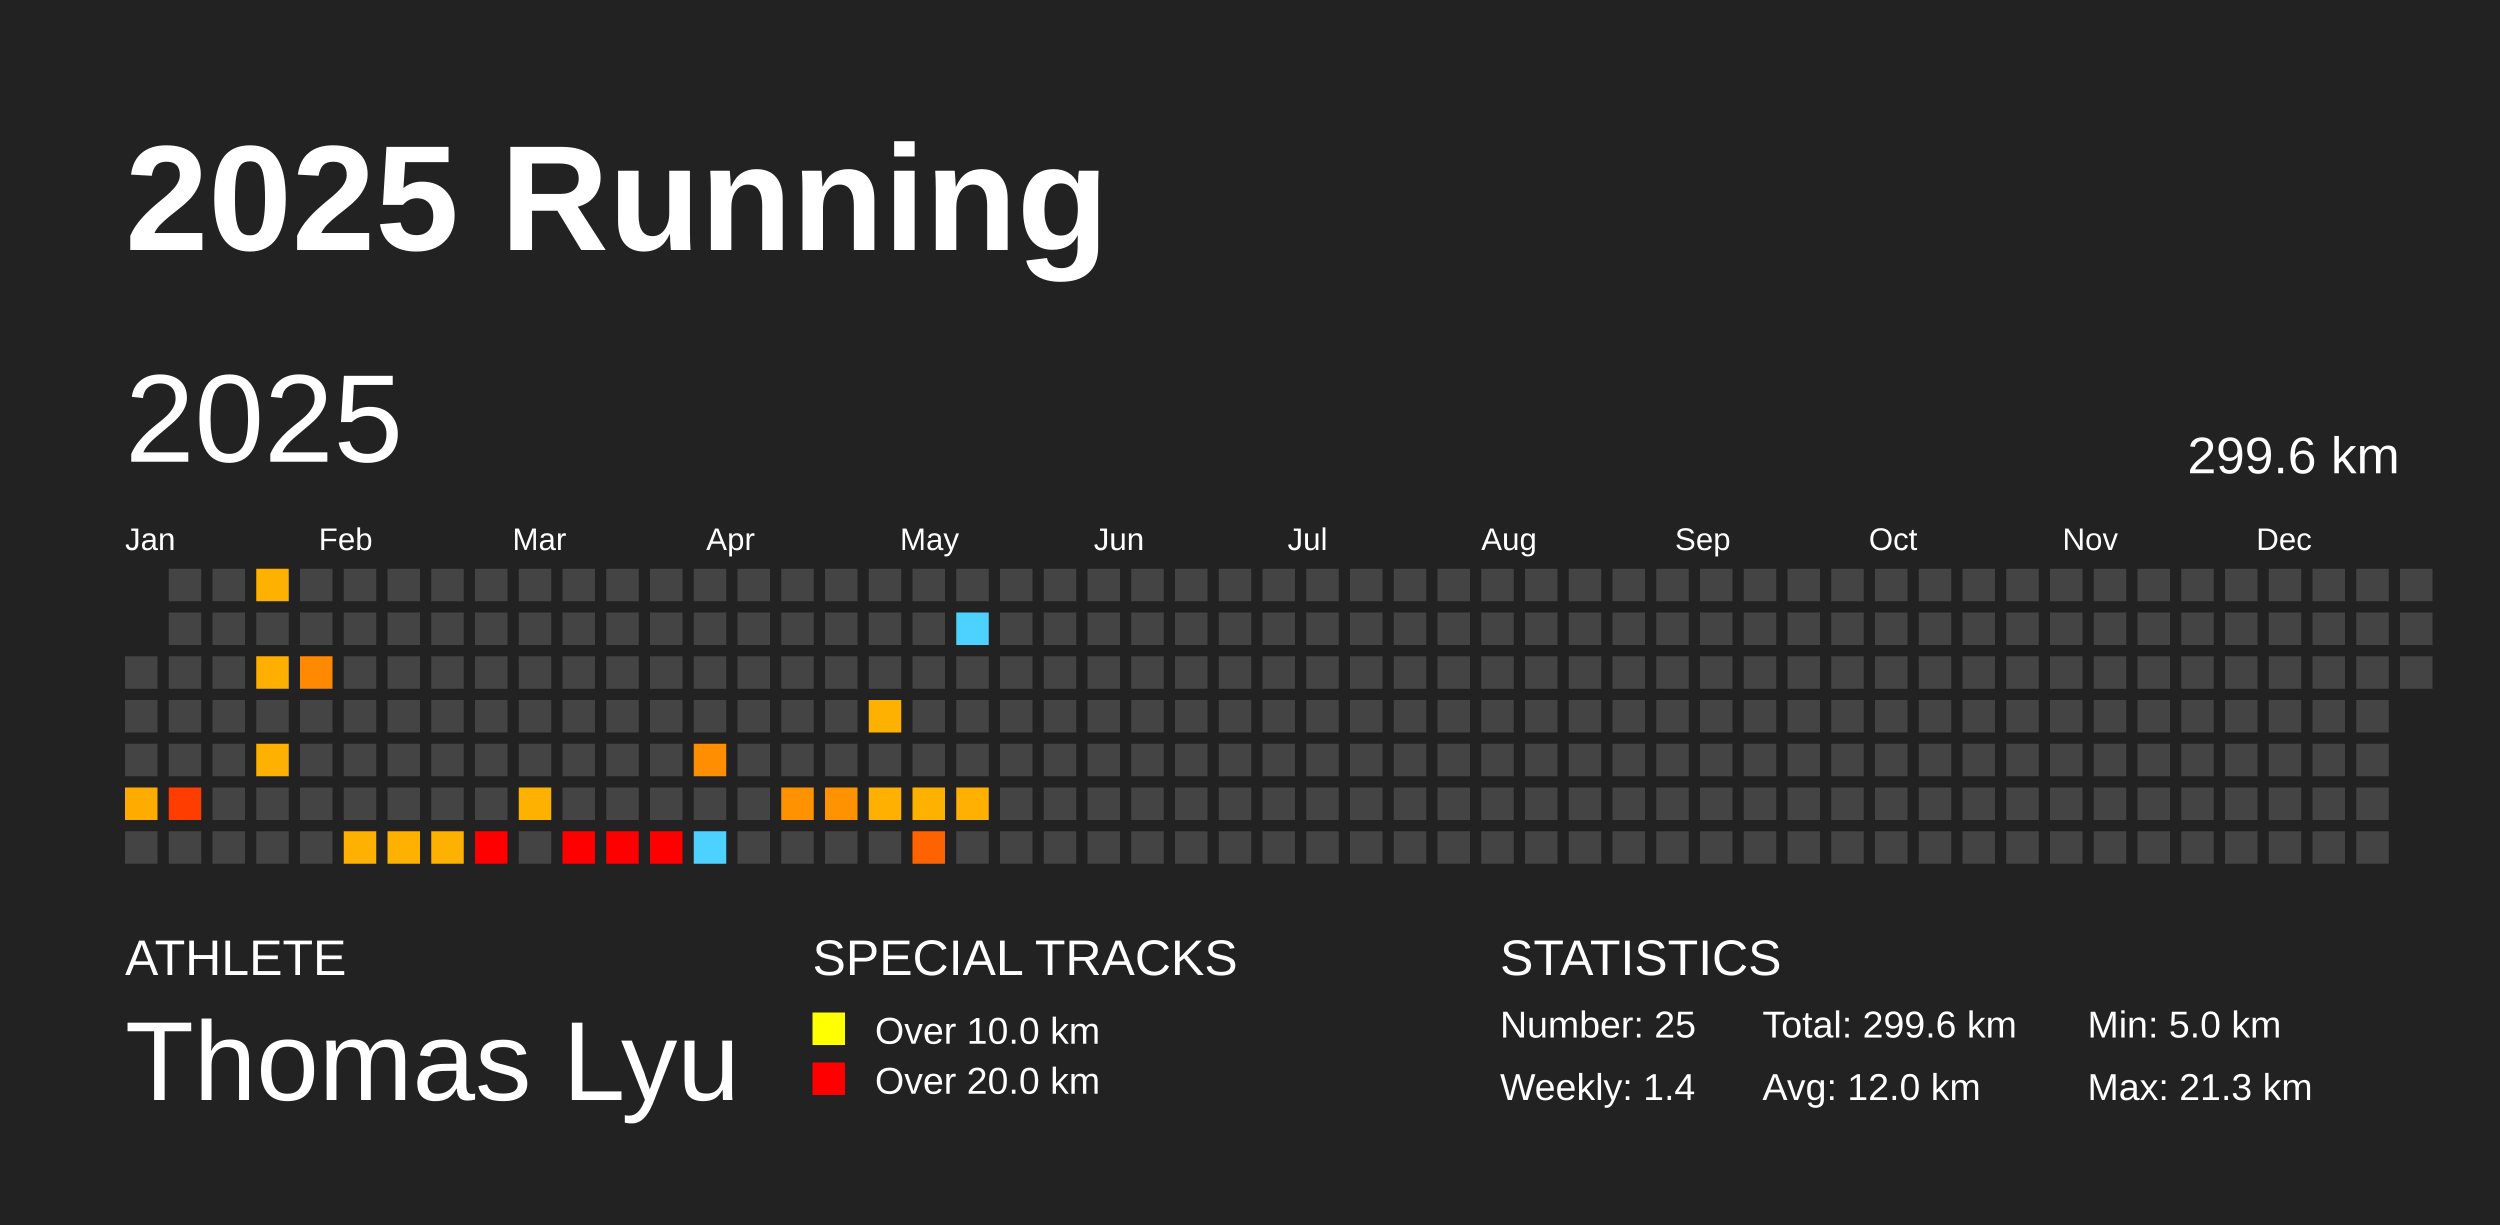
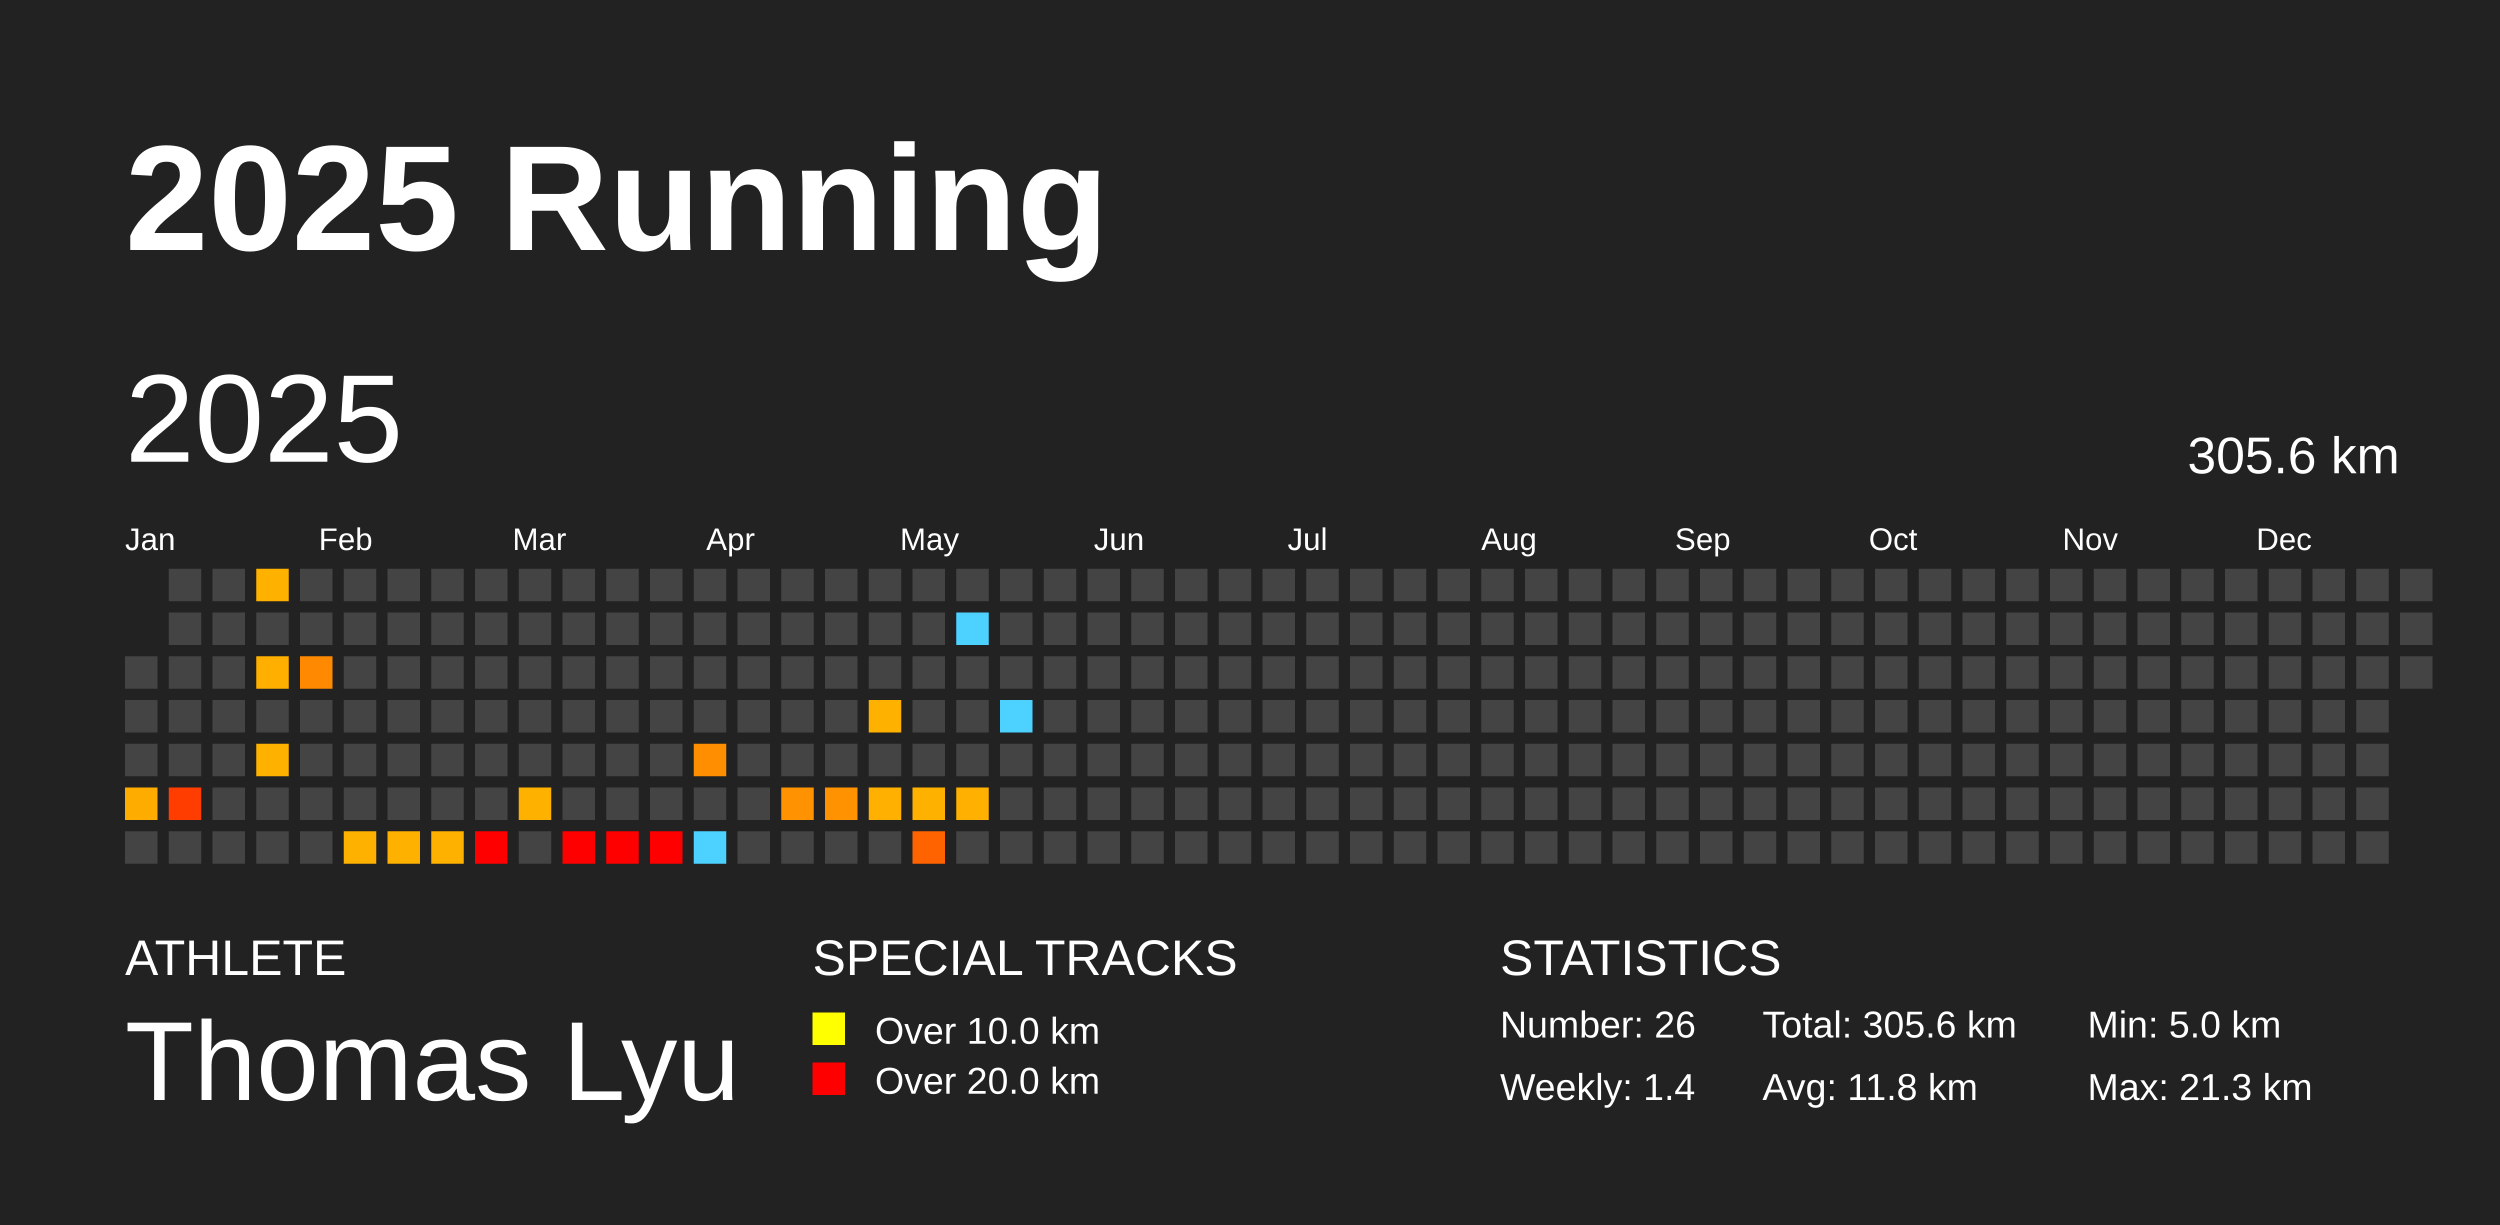
<svg xmlns="http://www.w3.org/2000/svg" baseProfile="full" height="98mm" version="1.1" viewBox="0,0,200,98" width="200mm">
  <defs />
  <rect fill="#222222" height="98" width="200" x="0" y="0" />
  <text fill="#FFFFFF" style="font-size:12px; font-family:Arial; font-weight:bold;" x="10" y="20">2025 Running</text>
  <text fill="#FFFFFF" style="font-size:4px; font-family:Arial" x="10" y="78">ATHLETE</text>
  <text fill="#FFFFFF" style="font-size:9px; font-family:Arial" x="10" y="88">Thomas Lyu</text>
  <text fill="#FFFFFF" style="font-size:4px; font-family:Arial" x="65" y="78">SPECIAL TRACKS</text>
  <rect fill="yellow" height="2.6" width="2.6" x="65" y="81" />
  <text fill="#FFFFFF" style="font-size:3px; font-family:Arial" x="70" y="83.5">Over 10.0 km</text>
  <rect fill="red" height="2.6" width="2.6" x="65" y="85" />
  <text fill="#FFFFFF" style="font-size:3px; font-family:Arial" x="70" y="87.5">Over 20.0 km</text>
  <text fill="#FFFFFF" style="font-size:4px; font-family:Arial" x="120" y="78">STATISTICS</text>
-   <text fill="#FFFFFF" style="font-size:3px; font-family:Arial" x="120" y="83">Number: 25</text>
+   <text fill="#FFFFFF" style="font-size:3px; font-family:Arial" x="120" y="83">Number: 26</text>
  <text fill="#FFFFFF" style="font-size:3px; font-family:Arial" x="120" y="88">Weekly: 1.4</text>
-   <text fill="#FFFFFF" style="font-size:3px; font-family:Arial" x="141" y="83">Total: 299.6 km</text>
-   <text fill="#FFFFFF" style="font-size:3px; font-family:Arial" x="141" y="88">Avg: 12.0 km</text>
+   <text fill="#FFFFFF" style="font-size:3px; font-family:Arial" x="141" y="83">Total: 305.6 km</text>
+   <text fill="#FFFFFF" style="font-size:3px; font-family:Arial" x="141" y="88">Avg: 11.8 km</text>
  <text fill="#FFFFFF" style="font-size:3px; font-family:Arial" x="167" y="83">Min: 5.0 km</text>
  <text fill="#FFFFFF" style="font-size:3px; font-family:Arial" x="167" y="88">Max: 21.3 km</text>
  <text dominant-baseline="hanging" fill="#FFFFFF" style="font-size:10.0px; font-family:Arial;" x="10" y="30">2025</text>
-   <text dominant-baseline="hanging" fill="#FFFFFF" style="font-size:4.125px; font-family:Arial;" x="175" y="35">299.6 km</text>
+   <text dominant-baseline="hanging" fill="#FFFFFF" style="font-size:4.125px; font-family:Arial;" x="175" y="35">305.6 km</text>
  <text fill="#FFFFFF" style="font-size:2.5px; font-family:Arial" x="10.0" y="44">Jan</text>
  <text fill="#FFFFFF" style="font-size:2.5px; font-family:Arial" x="25.5" y="44">Feb</text>
  <text fill="#FFFFFF" style="font-size:2.5px; font-family:Arial" x="41.0" y="44">Mar</text>
  <text fill="#FFFFFF" style="font-size:2.5px; font-family:Arial" x="56.5" y="44">Apr</text>
  <text fill="#FFFFFF" style="font-size:2.5px; font-family:Arial" x="72.0" y="44">May</text>
  <text fill="#FFFFFF" style="font-size:2.5px; font-family:Arial" x="87.5" y="44">Jun</text>
  <text fill="#FFFFFF" style="font-size:2.5px; font-family:Arial" x="103.0" y="44">Jul</text>
  <text fill="#FFFFFF" style="font-size:2.5px; font-family:Arial" x="118.5" y="44">Aug</text>
  <text fill="#FFFFFF" style="font-size:2.5px; font-family:Arial" x="134.0" y="44">Sep</text>
  <text fill="#FFFFFF" style="font-size:2.5px; font-family:Arial" x="149.5" y="44">Oct</text>
  <text fill="#FFFFFF" style="font-size:2.5px; font-family:Arial" x="165.0" y="44">Nov</text>
  <text fill="#FFFFFF" style="font-size:2.5px; font-family:Arial" x="180.5" y="44">Dec</text>
  <rect fill="#444444" height="2.6" width="2.6" x="10.0" y="52.5" />
  <rect fill="#444444" height="2.6" width="2.6" x="10.0" y="56.0" />
  <rect fill="#444444" height="2.6" width="2.6" x="10.0" y="59.5" />
  <rect fill="#ffac00" height="2.6" width="2.6" x="10.0" y="63.0" />
  <rect fill="#444444" height="2.6" width="2.6" x="10.0" y="66.5" />
  <rect fill="#444444" height="2.6" width="2.6" x="13.5" y="45.5" />
  <rect fill="#444444" height="2.6" width="2.6" x="13.5" y="49.0" />
  <rect fill="#444444" height="2.6" width="2.6" x="13.5" y="52.5" />
  <rect fill="#444444" height="2.6" width="2.6" x="13.5" y="56.0" />
  <rect fill="#444444" height="2.6" width="2.6" x="13.5" y="59.5" />
  <rect fill="#ff3d00" height="2.6" width="2.6" x="13.5" y="63.0" />
  <rect fill="#444444" height="2.6" width="2.6" x="13.5" y="66.5" />
  <rect fill="#444444" height="2.6" width="2.6" x="17.0" y="45.5" />
  <rect fill="#444444" height="2.6" width="2.6" x="17.0" y="49.0" />
  <rect fill="#444444" height="2.6" width="2.6" x="17.0" y="52.5" />
  <rect fill="#444444" height="2.6" width="2.6" x="17.0" y="56.0" />
  <rect fill="#444444" height="2.6" width="2.6" x="17.0" y="59.5" />
  <rect fill="#444444" height="2.6" width="2.6" x="17.0" y="63.0" />
  <rect fill="#444444" height="2.6" width="2.6" x="17.0" y="66.5" />
  <rect fill="#ffb100" height="2.6" width="2.6" x="20.5" y="45.5" />
  <rect fill="#444444" height="2.6" width="2.6" x="20.5" y="49.0" />
  <rect fill="#ffaf00" height="2.6" width="2.6" x="20.5" y="52.5" />
  <rect fill="#444444" height="2.6" width="2.6" x="20.5" y="56.0" />
  <rect fill="#ffb100" height="2.6" width="2.6" x="20.5" y="59.5" />
  <rect fill="#444444" height="2.6" width="2.6" x="20.5" y="63.0" />
  <rect fill="#444444" height="2.6" width="2.6" x="20.5" y="66.5" />
  <rect fill="#444444" height="2.6" width="2.6" x="24.0" y="45.5" />
  <rect fill="#444444" height="2.6" width="2.6" x="24.0" y="49.0" />
  <rect fill="#ff8900" height="2.6" width="2.6" x="24.0" y="52.5" />
  <rect fill="#444444" height="2.6" width="2.6" x="24.0" y="56.0" />
  <rect fill="#444444" height="2.6" width="2.6" x="24.0" y="59.5" />
  <rect fill="#444444" height="2.6" width="2.6" x="24.0" y="63.0" />
  <rect fill="#444444" height="2.6" width="2.6" x="24.0" y="66.5" />
  <rect fill="#444444" height="2.6" width="2.6" x="27.5" y="45.5" />
  <rect fill="#444444" height="2.6" width="2.6" x="27.5" y="49.0" />
  <rect fill="#444444" height="2.6" width="2.6" x="27.5" y="52.5" />
  <rect fill="#444444" height="2.6" width="2.6" x="27.5" y="56.0" />
  <rect fill="#444444" height="2.6" width="2.6" x="27.5" y="59.5" />
  <rect fill="#444444" height="2.6" width="2.6" x="27.5" y="63.0" />
  <rect fill="#ffb100" height="2.6" width="2.6" x="27.5" y="66.5" />
  <rect fill="#444444" height="2.6" width="2.6" x="31.0" y="45.5" />
  <rect fill="#444444" height="2.6" width="2.6" x="31.0" y="49.0" />
  <rect fill="#444444" height="2.6" width="2.6" x="31.0" y="52.5" />
  <rect fill="#444444" height="2.6" width="2.6" x="31.0" y="56.0" />
  <rect fill="#444444" height="2.6" width="2.6" x="31.0" y="59.5" />
  <rect fill="#444444" height="2.6" width="2.6" x="31.0" y="63.0" />
  <rect fill="#ffb100" height="2.6" width="2.6" x="31.0" y="66.5" />
  <rect fill="#444444" height="2.6" width="2.6" x="34.5" y="45.5" />
  <rect fill="#444444" height="2.6" width="2.6" x="34.5" y="49.0" />
  <rect fill="#444444" height="2.6" width="2.6" x="34.5" y="52.5" />
  <rect fill="#444444" height="2.6" width="2.6" x="34.5" y="56.0" />
  <rect fill="#444444" height="2.6" width="2.6" x="34.5" y="59.5" />
  <rect fill="#444444" height="2.6" width="2.6" x="34.5" y="63.0" />
  <rect fill="#ffb100" height="2.6" width="2.6" x="34.5" y="66.5" />
  <rect fill="#444444" height="2.6" width="2.6" x="38.0" y="45.5" />
  <rect fill="#444444" height="2.6" width="2.6" x="38.0" y="49.0" />
  <rect fill="#444444" height="2.6" width="2.6" x="38.0" y="52.5" />
  <rect fill="#444444" height="2.6" width="2.6" x="38.0" y="56.0" />
  <rect fill="#444444" height="2.6" width="2.6" x="38.0" y="59.5" />
  <rect fill="#444444" height="2.6" width="2.6" x="38.0" y="63.0" />
  <rect fill="red" height="2.6" width="2.6" x="38.0" y="66.5" />
  <rect fill="#444444" height="2.6" width="2.6" x="41.5" y="45.5" />
  <rect fill="#444444" height="2.6" width="2.6" x="41.5" y="49.0" />
  <rect fill="#444444" height="2.6" width="2.6" x="41.5" y="52.5" />
  <rect fill="#444444" height="2.6" width="2.6" x="41.5" y="56.0" />
  <rect fill="#444444" height="2.6" width="2.6" x="41.5" y="59.5" />
  <rect fill="#ffb100" height="2.6" width="2.6" x="41.5" y="63.0" />
  <rect fill="#444444" height="2.6" width="2.6" x="41.5" y="66.5" />
  <rect fill="#444444" height="2.6" width="2.6" x="45.0" y="45.5" />
  <rect fill="#444444" height="2.6" width="2.6" x="45.0" y="49.0" />
  <rect fill="#444444" height="2.6" width="2.6" x="45.0" y="52.5" />
  <rect fill="#444444" height="2.6" width="2.6" x="45.0" y="56.0" />
  <rect fill="#444444" height="2.6" width="2.6" x="45.0" y="59.5" />
  <rect fill="#444444" height="2.6" width="2.6" x="45.0" y="63.0" />
  <rect fill="red" height="2.6" width="2.6" x="45.0" y="66.5" />
  <rect fill="#444444" height="2.6" width="2.6" x="48.5" y="45.5" />
  <rect fill="#444444" height="2.6" width="2.6" x="48.5" y="49.0" />
  <rect fill="#444444" height="2.6" width="2.6" x="48.5" y="52.5" />
  <rect fill="#444444" height="2.6" width="2.6" x="48.5" y="56.0" />
  <rect fill="#444444" height="2.6" width="2.6" x="48.5" y="59.5" />
  <rect fill="#444444" height="2.6" width="2.6" x="48.5" y="63.0" />
  <rect fill="red" height="2.6" width="2.6" x="48.5" y="66.5" />
  <rect fill="#444444" height="2.6" width="2.6" x="52.0" y="45.5" />
  <rect fill="#444444" height="2.6" width="2.6" x="52.0" y="49.0" />
  <rect fill="#444444" height="2.6" width="2.6" x="52.0" y="52.5" />
  <rect fill="#444444" height="2.6" width="2.6" x="52.0" y="56.0" />
  <rect fill="#444444" height="2.6" width="2.6" x="52.0" y="59.5" />
  <rect fill="#444444" height="2.6" width="2.6" x="52.0" y="63.0" />
  <rect fill="red" height="2.6" width="2.6" x="52.0" y="66.5" />
  <rect fill="#444444" height="2.6" width="2.6" x="55.5" y="45.5" />
  <rect fill="#444444" height="2.6" width="2.6" x="55.5" y="49.0" />
  <rect fill="#444444" height="2.6" width="2.6" x="55.5" y="52.5" />
  <rect fill="#444444" height="2.6" width="2.6" x="55.5" y="56.0" />
  <rect fill="#ff8f00" height="2.6" width="2.6" x="55.5" y="59.5" />
  <rect fill="#444444" height="2.6" width="2.6" x="55.5" y="63.0" />
  <rect fill="#4dd2ff" height="2.6" width="2.6" x="55.5" y="66.5" />
  <rect fill="#444444" height="2.6" width="2.6" x="59.0" y="45.5" />
  <rect fill="#444444" height="2.6" width="2.6" x="59.0" y="49.0" />
  <rect fill="#444444" height="2.6" width="2.6" x="59.0" y="52.5" />
  <rect fill="#444444" height="2.6" width="2.6" x="59.0" y="56.0" />
  <rect fill="#444444" height="2.6" width="2.6" x="59.0" y="59.5" />
  <rect fill="#444444" height="2.6" width="2.6" x="59.0" y="63.0" />
  <rect fill="#444444" height="2.6" width="2.6" x="59.0" y="66.5" />
  <rect fill="#444444" height="2.6" width="2.6" x="62.5" y="45.5" />
  <rect fill="#444444" height="2.6" width="2.6" x="62.5" y="49.0" />
  <rect fill="#444444" height="2.6" width="2.6" x="62.5" y="52.5" />
  <rect fill="#444444" height="2.6" width="2.6" x="62.5" y="56.0" />
  <rect fill="#444444" height="2.6" width="2.6" x="62.5" y="59.5" />
  <rect fill="#ff9200" height="2.6" width="2.6" x="62.5" y="63.0" />
  <rect fill="#444444" height="2.6" width="2.6" x="62.5" y="66.5" />
  <rect fill="#444444" height="2.6" width="2.6" x="66.0" y="45.5" />
  <rect fill="#444444" height="2.6" width="2.6" x="66.0" y="49.0" />
  <rect fill="#444444" height="2.6" width="2.6" x="66.0" y="52.5" />
  <rect fill="#444444" height="2.6" width="2.6" x="66.0" y="56.0" />
  <rect fill="#444444" height="2.6" width="2.6" x="66.0" y="59.5" />
  <rect fill="#ff9200" height="2.6" width="2.6" x="66.0" y="63.0" />
  <rect fill="#444444" height="2.6" width="2.6" x="66.0" y="66.5" />
  <rect fill="#444444" height="2.6" width="2.6" x="69.5" y="45.5" />
  <rect fill="#444444" height="2.6" width="2.6" x="69.5" y="49.0" />
  <rect fill="#444444" height="2.6" width="2.6" x="69.5" y="52.5" />
  <rect fill="#ffb100" height="2.6" width="2.6" x="69.5" y="56.0" />
  <rect fill="#444444" height="2.6" width="2.6" x="69.5" y="59.5" />
  <rect fill="#ffb000" height="2.6" width="2.6" x="69.5" y="63.0" />
  <rect fill="#444444" height="2.6" width="2.6" x="69.5" y="66.5" />
  <rect fill="#444444" height="2.6" width="2.6" x="73.0" y="45.5" />
  <rect fill="#444444" height="2.6" width="2.6" x="73.0" y="49.0" />
  <rect fill="#444444" height="2.6" width="2.6" x="73.0" y="52.5" />
  <rect fill="#444444" height="2.6" width="2.6" x="73.0" y="56.0" />
  <rect fill="#444444" height="2.6" width="2.6" x="73.0" y="59.5" />
  <rect fill="#ffb100" height="2.6" width="2.6" x="73.0" y="63.0" />
  <rect fill="#ff6300" height="2.6" width="2.6" x="73.0" y="66.5" />
  <rect fill="#444444" height="2.6" width="2.6" x="76.5" y="45.5" />
  <rect fill="#4dd2ff" height="2.6" width="2.6" x="76.5" y="49.0" />
  <rect fill="#444444" height="2.6" width="2.6" x="76.5" y="52.5" />
  <rect fill="#444444" height="2.6" width="2.6" x="76.5" y="56.0" />
  <rect fill="#444444" height="2.6" width="2.6" x="76.5" y="59.5" />
  <rect fill="#ffb000" height="2.6" width="2.6" x="76.5" y="63.0" />
  <rect fill="#444444" height="2.6" width="2.6" x="76.5" y="66.5" />
  <rect fill="#444444" height="2.6" width="2.6" x="80.0" y="45.5" />
  <rect fill="#444444" height="2.6" width="2.6" x="80.0" y="49.0" />
  <rect fill="#444444" height="2.6" width="2.6" x="80.0" y="52.5" />
-   <rect fill="#444444" height="2.6" width="2.6" x="80.0" y="56.0" />
+   <rect fill="#4dd2ff" height="2.6" width="2.6" x="80.0" y="56.0" />
  <rect fill="#444444" height="2.6" width="2.6" x="80.0" y="59.5" />
  <rect fill="#444444" height="2.6" width="2.6" x="80.0" y="63.0" />
  <rect fill="#444444" height="2.6" width="2.6" x="80.0" y="66.5" />
  <rect fill="#444444" height="2.6" width="2.6" x="83.5" y="45.5" />
  <rect fill="#444444" height="2.6" width="2.6" x="83.5" y="49.0" />
  <rect fill="#444444" height="2.6" width="2.6" x="83.5" y="52.5" />
  <rect fill="#444444" height="2.6" width="2.6" x="83.5" y="56.0" />
  <rect fill="#444444" height="2.6" width="2.6" x="83.5" y="59.5" />
  <rect fill="#444444" height="2.6" width="2.6" x="83.5" y="63.0" />
  <rect fill="#444444" height="2.6" width="2.6" x="83.5" y="66.5" />
  <rect fill="#444444" height="2.6" width="2.6" x="87.0" y="45.5" />
  <rect fill="#444444" height="2.6" width="2.6" x="87.0" y="49.0" />
  <rect fill="#444444" height="2.6" width="2.6" x="87.0" y="52.5" />
  <rect fill="#444444" height="2.6" width="2.6" x="87.0" y="56.0" />
  <rect fill="#444444" height="2.6" width="2.6" x="87.0" y="59.5" />
  <rect fill="#444444" height="2.6" width="2.6" x="87.0" y="63.0" />
  <rect fill="#444444" height="2.6" width="2.6" x="87.0" y="66.5" />
  <rect fill="#444444" height="2.6" width="2.6" x="90.5" y="45.5" />
  <rect fill="#444444" height="2.6" width="2.6" x="90.5" y="49.0" />
  <rect fill="#444444" height="2.6" width="2.6" x="90.5" y="52.5" />
  <rect fill="#444444" height="2.6" width="2.6" x="90.5" y="56.0" />
  <rect fill="#444444" height="2.6" width="2.6" x="90.5" y="59.5" />
  <rect fill="#444444" height="2.6" width="2.6" x="90.5" y="63.0" />
  <rect fill="#444444" height="2.6" width="2.6" x="90.5" y="66.5" />
  <rect fill="#444444" height="2.6" width="2.6" x="94.0" y="45.5" />
  <rect fill="#444444" height="2.6" width="2.6" x="94.0" y="49.0" />
  <rect fill="#444444" height="2.6" width="2.6" x="94.0" y="52.5" />
  <rect fill="#444444" height="2.6" width="2.6" x="94.0" y="56.0" />
  <rect fill="#444444" height="2.6" width="2.6" x="94.0" y="59.5" />
  <rect fill="#444444" height="2.6" width="2.6" x="94.0" y="63.0" />
  <rect fill="#444444" height="2.6" width="2.6" x="94.0" y="66.5" />
  <rect fill="#444444" height="2.6" width="2.6" x="97.5" y="45.5" />
  <rect fill="#444444" height="2.6" width="2.6" x="97.5" y="49.0" />
  <rect fill="#444444" height="2.6" width="2.6" x="97.5" y="52.5" />
  <rect fill="#444444" height="2.6" width="2.6" x="97.5" y="56.0" />
  <rect fill="#444444" height="2.6" width="2.6" x="97.5" y="59.5" />
  <rect fill="#444444" height="2.6" width="2.6" x="97.5" y="63.0" />
  <rect fill="#444444" height="2.6" width="2.6" x="97.5" y="66.5" />
  <rect fill="#444444" height="2.6" width="2.6" x="101.0" y="45.5" />
  <rect fill="#444444" height="2.6" width="2.6" x="101.0" y="49.0" />
  <rect fill="#444444" height="2.6" width="2.6" x="101.0" y="52.5" />
  <rect fill="#444444" height="2.6" width="2.6" x="101.0" y="56.0" />
  <rect fill="#444444" height="2.6" width="2.6" x="101.0" y="59.5" />
  <rect fill="#444444" height="2.6" width="2.6" x="101.0" y="63.0" />
  <rect fill="#444444" height="2.6" width="2.6" x="101.0" y="66.5" />
  <rect fill="#444444" height="2.6" width="2.6" x="104.5" y="45.5" />
  <rect fill="#444444" height="2.6" width="2.6" x="104.5" y="49.0" />
  <rect fill="#444444" height="2.6" width="2.6" x="104.5" y="52.5" />
  <rect fill="#444444" height="2.6" width="2.6" x="104.5" y="56.0" />
  <rect fill="#444444" height="2.6" width="2.6" x="104.5" y="59.5" />
  <rect fill="#444444" height="2.6" width="2.6" x="104.5" y="63.0" />
  <rect fill="#444444" height="2.6" width="2.6" x="104.5" y="66.5" />
  <rect fill="#444444" height="2.6" width="2.6" x="108.0" y="45.5" />
  <rect fill="#444444" height="2.6" width="2.6" x="108.0" y="49.0" />
  <rect fill="#444444" height="2.6" width="2.6" x="108.0" y="52.5" />
  <rect fill="#444444" height="2.6" width="2.6" x="108.0" y="56.0" />
  <rect fill="#444444" height="2.6" width="2.6" x="108.0" y="59.5" />
  <rect fill="#444444" height="2.6" width="2.6" x="108.0" y="63.0" />
  <rect fill="#444444" height="2.6" width="2.6" x="108.0" y="66.5" />
  <rect fill="#444444" height="2.6" width="2.6" x="111.5" y="45.5" />
  <rect fill="#444444" height="2.6" width="2.6" x="111.5" y="49.0" />
  <rect fill="#444444" height="2.6" width="2.6" x="111.5" y="52.5" />
  <rect fill="#444444" height="2.6" width="2.6" x="111.5" y="56.0" />
  <rect fill="#444444" height="2.6" width="2.6" x="111.5" y="59.5" />
  <rect fill="#444444" height="2.6" width="2.6" x="111.5" y="63.0" />
  <rect fill="#444444" height="2.6" width="2.6" x="111.5" y="66.5" />
  <rect fill="#444444" height="2.6" width="2.6" x="115.0" y="45.5" />
  <rect fill="#444444" height="2.6" width="2.6" x="115.0" y="49.0" />
  <rect fill="#444444" height="2.6" width="2.6" x="115.0" y="52.5" />
  <rect fill="#444444" height="2.6" width="2.6" x="115.0" y="56.0" />
  <rect fill="#444444" height="2.6" width="2.6" x="115.0" y="59.5" />
  <rect fill="#444444" height="2.6" width="2.6" x="115.0" y="63.0" />
  <rect fill="#444444" height="2.6" width="2.6" x="115.0" y="66.5" />
  <rect fill="#444444" height="2.6" width="2.6" x="118.5" y="45.5" />
  <rect fill="#444444" height="2.6" width="2.6" x="118.5" y="49.0" />
  <rect fill="#444444" height="2.6" width="2.6" x="118.5" y="52.5" />
  <rect fill="#444444" height="2.6" width="2.6" x="118.5" y="56.0" />
  <rect fill="#444444" height="2.6" width="2.6" x="118.5" y="59.5" />
  <rect fill="#444444" height="2.6" width="2.6" x="118.5" y="63.0" />
  <rect fill="#444444" height="2.6" width="2.6" x="118.5" y="66.5" />
  <rect fill="#444444" height="2.6" width="2.6" x="122.0" y="45.5" />
  <rect fill="#444444" height="2.6" width="2.6" x="122.0" y="49.0" />
  <rect fill="#444444" height="2.6" width="2.6" x="122.0" y="52.5" />
  <rect fill="#444444" height="2.6" width="2.6" x="122.0" y="56.0" />
  <rect fill="#444444" height="2.6" width="2.6" x="122.0" y="59.5" />
  <rect fill="#444444" height="2.6" width="2.6" x="122.0" y="63.0" />
  <rect fill="#444444" height="2.6" width="2.6" x="122.0" y="66.5" />
  <rect fill="#444444" height="2.6" width="2.6" x="125.5" y="45.5" />
  <rect fill="#444444" height="2.6" width="2.6" x="125.5" y="49.0" />
  <rect fill="#444444" height="2.6" width="2.6" x="125.5" y="52.5" />
  <rect fill="#444444" height="2.6" width="2.6" x="125.5" y="56.0" />
  <rect fill="#444444" height="2.6" width="2.6" x="125.5" y="59.5" />
  <rect fill="#444444" height="2.6" width="2.6" x="125.5" y="63.0" />
  <rect fill="#444444" height="2.6" width="2.6" x="125.5" y="66.5" />
  <rect fill="#444444" height="2.6" width="2.6" x="129.0" y="45.5" />
  <rect fill="#444444" height="2.6" width="2.6" x="129.0" y="49.0" />
  <rect fill="#444444" height="2.6" width="2.6" x="129.0" y="52.5" />
  <rect fill="#444444" height="2.6" width="2.6" x="129.0" y="56.0" />
  <rect fill="#444444" height="2.6" width="2.6" x="129.0" y="59.5" />
  <rect fill="#444444" height="2.6" width="2.6" x="129.0" y="63.0" />
  <rect fill="#444444" height="2.6" width="2.6" x="129.0" y="66.5" />
  <rect fill="#444444" height="2.6" width="2.6" x="132.5" y="45.5" />
  <rect fill="#444444" height="2.6" width="2.6" x="132.5" y="49.0" />
  <rect fill="#444444" height="2.6" width="2.6" x="132.5" y="52.5" />
  <rect fill="#444444" height="2.6" width="2.6" x="132.5" y="56.0" />
  <rect fill="#444444" height="2.6" width="2.6" x="132.5" y="59.5" />
  <rect fill="#444444" height="2.6" width="2.6" x="132.5" y="63.0" />
  <rect fill="#444444" height="2.6" width="2.6" x="132.5" y="66.5" />
  <rect fill="#444444" height="2.6" width="2.6" x="136.0" y="45.5" />
  <rect fill="#444444" height="2.6" width="2.6" x="136.0" y="49.0" />
  <rect fill="#444444" height="2.6" width="2.6" x="136.0" y="52.5" />
  <rect fill="#444444" height="2.6" width="2.6" x="136.0" y="56.0" />
  <rect fill="#444444" height="2.6" width="2.6" x="136.0" y="59.5" />
  <rect fill="#444444" height="2.6" width="2.6" x="136.0" y="63.0" />
  <rect fill="#444444" height="2.6" width="2.6" x="136.0" y="66.5" />
  <rect fill="#444444" height="2.6" width="2.6" x="139.5" y="45.5" />
  <rect fill="#444444" height="2.6" width="2.6" x="139.5" y="49.0" />
  <rect fill="#444444" height="2.6" width="2.6" x="139.5" y="52.5" />
  <rect fill="#444444" height="2.6" width="2.6" x="139.5" y="56.0" />
  <rect fill="#444444" height="2.6" width="2.6" x="139.5" y="59.5" />
  <rect fill="#444444" height="2.6" width="2.6" x="139.5" y="63.0" />
  <rect fill="#444444" height="2.6" width="2.6" x="139.5" y="66.5" />
  <rect fill="#444444" height="2.6" width="2.6" x="143.0" y="45.5" />
  <rect fill="#444444" height="2.6" width="2.6" x="143.0" y="49.0" />
  <rect fill="#444444" height="2.6" width="2.6" x="143.0" y="52.5" />
  <rect fill="#444444" height="2.6" width="2.6" x="143.0" y="56.0" />
  <rect fill="#444444" height="2.6" width="2.6" x="143.0" y="59.5" />
  <rect fill="#444444" height="2.6" width="2.6" x="143.0" y="63.0" />
  <rect fill="#444444" height="2.6" width="2.6" x="143.0" y="66.5" />
  <rect fill="#444444" height="2.6" width="2.6" x="146.5" y="45.5" />
  <rect fill="#444444" height="2.6" width="2.6" x="146.5" y="49.0" />
  <rect fill="#444444" height="2.6" width="2.6" x="146.5" y="52.5" />
  <rect fill="#444444" height="2.6" width="2.6" x="146.5" y="56.0" />
  <rect fill="#444444" height="2.6" width="2.6" x="146.5" y="59.5" />
  <rect fill="#444444" height="2.6" width="2.6" x="146.5" y="63.0" />
  <rect fill="#444444" height="2.6" width="2.6" x="146.5" y="66.5" />
  <rect fill="#444444" height="2.6" width="2.6" x="150.0" y="45.5" />
  <rect fill="#444444" height="2.6" width="2.6" x="150.0" y="49.0" />
  <rect fill="#444444" height="2.6" width="2.6" x="150.0" y="52.5" />
  <rect fill="#444444" height="2.6" width="2.6" x="150.0" y="56.0" />
  <rect fill="#444444" height="2.6" width="2.6" x="150.0" y="59.5" />
  <rect fill="#444444" height="2.6" width="2.6" x="150.0" y="63.0" />
  <rect fill="#444444" height="2.6" width="2.6" x="150.0" y="66.5" />
  <rect fill="#444444" height="2.6" width="2.6" x="153.5" y="45.5" />
  <rect fill="#444444" height="2.6" width="2.6" x="153.5" y="49.0" />
  <rect fill="#444444" height="2.6" width="2.6" x="153.5" y="52.5" />
  <rect fill="#444444" height="2.6" width="2.6" x="153.5" y="56.0" />
  <rect fill="#444444" height="2.6" width="2.6" x="153.5" y="59.5" />
  <rect fill="#444444" height="2.6" width="2.6" x="153.5" y="63.0" />
  <rect fill="#444444" height="2.6" width="2.6" x="153.5" y="66.5" />
  <rect fill="#444444" height="2.6" width="2.6" x="157.0" y="45.5" />
  <rect fill="#444444" height="2.6" width="2.6" x="157.0" y="49.0" />
  <rect fill="#444444" height="2.6" width="2.6" x="157.0" y="52.5" />
  <rect fill="#444444" height="2.6" width="2.6" x="157.0" y="56.0" />
  <rect fill="#444444" height="2.6" width="2.6" x="157.0" y="59.5" />
  <rect fill="#444444" height="2.6" width="2.6" x="157.0" y="63.0" />
  <rect fill="#444444" height="2.6" width="2.6" x="157.0" y="66.5" />
  <rect fill="#444444" height="2.6" width="2.6" x="160.5" y="45.5" />
  <rect fill="#444444" height="2.6" width="2.6" x="160.5" y="49.0" />
  <rect fill="#444444" height="2.6" width="2.6" x="160.5" y="52.5" />
  <rect fill="#444444" height="2.6" width="2.6" x="160.5" y="56.0" />
  <rect fill="#444444" height="2.6" width="2.6" x="160.5" y="59.5" />
  <rect fill="#444444" height="2.6" width="2.6" x="160.5" y="63.0" />
  <rect fill="#444444" height="2.6" width="2.6" x="160.5" y="66.5" />
  <rect fill="#444444" height="2.6" width="2.6" x="164.0" y="45.5" />
  <rect fill="#444444" height="2.6" width="2.6" x="164.0" y="49.0" />
  <rect fill="#444444" height="2.6" width="2.6" x="164.0" y="52.5" />
  <rect fill="#444444" height="2.6" width="2.6" x="164.0" y="56.0" />
  <rect fill="#444444" height="2.6" width="2.6" x="164.0" y="59.5" />
  <rect fill="#444444" height="2.6" width="2.6" x="164.0" y="63.0" />
  <rect fill="#444444" height="2.6" width="2.6" x="164.0" y="66.5" />
  <rect fill="#444444" height="2.6" width="2.6" x="167.5" y="45.5" />
  <rect fill="#444444" height="2.6" width="2.6" x="167.5" y="49.0" />
  <rect fill="#444444" height="2.6" width="2.6" x="167.5" y="52.5" />
  <rect fill="#444444" height="2.6" width="2.6" x="167.5" y="56.0" />
  <rect fill="#444444" height="2.6" width="2.6" x="167.5" y="59.5" />
  <rect fill="#444444" height="2.6" width="2.6" x="167.5" y="63.0" />
  <rect fill="#444444" height="2.6" width="2.6" x="167.5" y="66.5" />
  <rect fill="#444444" height="2.6" width="2.6" x="171.0" y="45.5" />
  <rect fill="#444444" height="2.6" width="2.6" x="171.0" y="49.0" />
  <rect fill="#444444" height="2.6" width="2.6" x="171.0" y="52.5" />
  <rect fill="#444444" height="2.6" width="2.6" x="171.0" y="56.0" />
  <rect fill="#444444" height="2.6" width="2.6" x="171.0" y="59.5" />
  <rect fill="#444444" height="2.6" width="2.6" x="171.0" y="63.0" />
  <rect fill="#444444" height="2.6" width="2.6" x="171.0" y="66.5" />
  <rect fill="#444444" height="2.6" width="2.6" x="174.5" y="45.5" />
  <rect fill="#444444" height="2.6" width="2.6" x="174.5" y="49.0" />
  <rect fill="#444444" height="2.6" width="2.6" x="174.5" y="52.5" />
  <rect fill="#444444" height="2.6" width="2.6" x="174.5" y="56.0" />
  <rect fill="#444444" height="2.6" width="2.6" x="174.5" y="59.5" />
  <rect fill="#444444" height="2.6" width="2.6" x="174.5" y="63.0" />
  <rect fill="#444444" height="2.6" width="2.6" x="174.5" y="66.5" />
  <rect fill="#444444" height="2.6" width="2.6" x="178.0" y="45.5" />
  <rect fill="#444444" height="2.6" width="2.6" x="178.0" y="49.0" />
  <rect fill="#444444" height="2.6" width="2.6" x="178.0" y="52.5" />
  <rect fill="#444444" height="2.6" width="2.6" x="178.0" y="56.0" />
  <rect fill="#444444" height="2.6" width="2.6" x="178.0" y="59.5" />
  <rect fill="#444444" height="2.6" width="2.6" x="178.0" y="63.0" />
  <rect fill="#444444" height="2.6" width="2.6" x="178.0" y="66.5" />
  <rect fill="#444444" height="2.6" width="2.6" x="181.5" y="45.5" />
  <rect fill="#444444" height="2.6" width="2.6" x="181.5" y="49.0" />
  <rect fill="#444444" height="2.6" width="2.6" x="181.5" y="52.5" />
  <rect fill="#444444" height="2.6" width="2.6" x="181.5" y="56.0" />
  <rect fill="#444444" height="2.6" width="2.6" x="181.5" y="59.5" />
  <rect fill="#444444" height="2.6" width="2.6" x="181.5" y="63.0" />
  <rect fill="#444444" height="2.6" width="2.6" x="181.5" y="66.5" />
  <rect fill="#444444" height="2.6" width="2.6" x="185.0" y="45.5" />
  <rect fill="#444444" height="2.6" width="2.6" x="185.0" y="49.0" />
  <rect fill="#444444" height="2.6" width="2.6" x="185.0" y="52.5" />
  <rect fill="#444444" height="2.6" width="2.6" x="185.0" y="56.0" />
  <rect fill="#444444" height="2.6" width="2.6" x="185.0" y="59.5" />
  <rect fill="#444444" height="2.6" width="2.6" x="185.0" y="63.0" />
  <rect fill="#444444" height="2.6" width="2.6" x="185.0" y="66.5" />
  <rect fill="#444444" height="2.6" width="2.6" x="188.5" y="45.5" />
  <rect fill="#444444" height="2.6" width="2.6" x="188.5" y="49.0" />
  <rect fill="#444444" height="2.6" width="2.6" x="188.5" y="52.5" />
  <rect fill="#444444" height="2.6" width="2.6" x="188.5" y="56.0" />
  <rect fill="#444444" height="2.6" width="2.6" x="188.5" y="59.5" />
  <rect fill="#444444" height="2.6" width="2.6" x="188.5" y="63.0" />
  <rect fill="#444444" height="2.6" width="2.6" x="188.5" y="66.5" />
  <rect fill="#444444" height="2.6" width="2.6" x="192.0" y="45.5" />
  <rect fill="#444444" height="2.6" width="2.6" x="192.0" y="49.0" />
  <rect fill="#444444" height="2.6" width="2.6" x="192.0" y="52.5" />
</svg>
